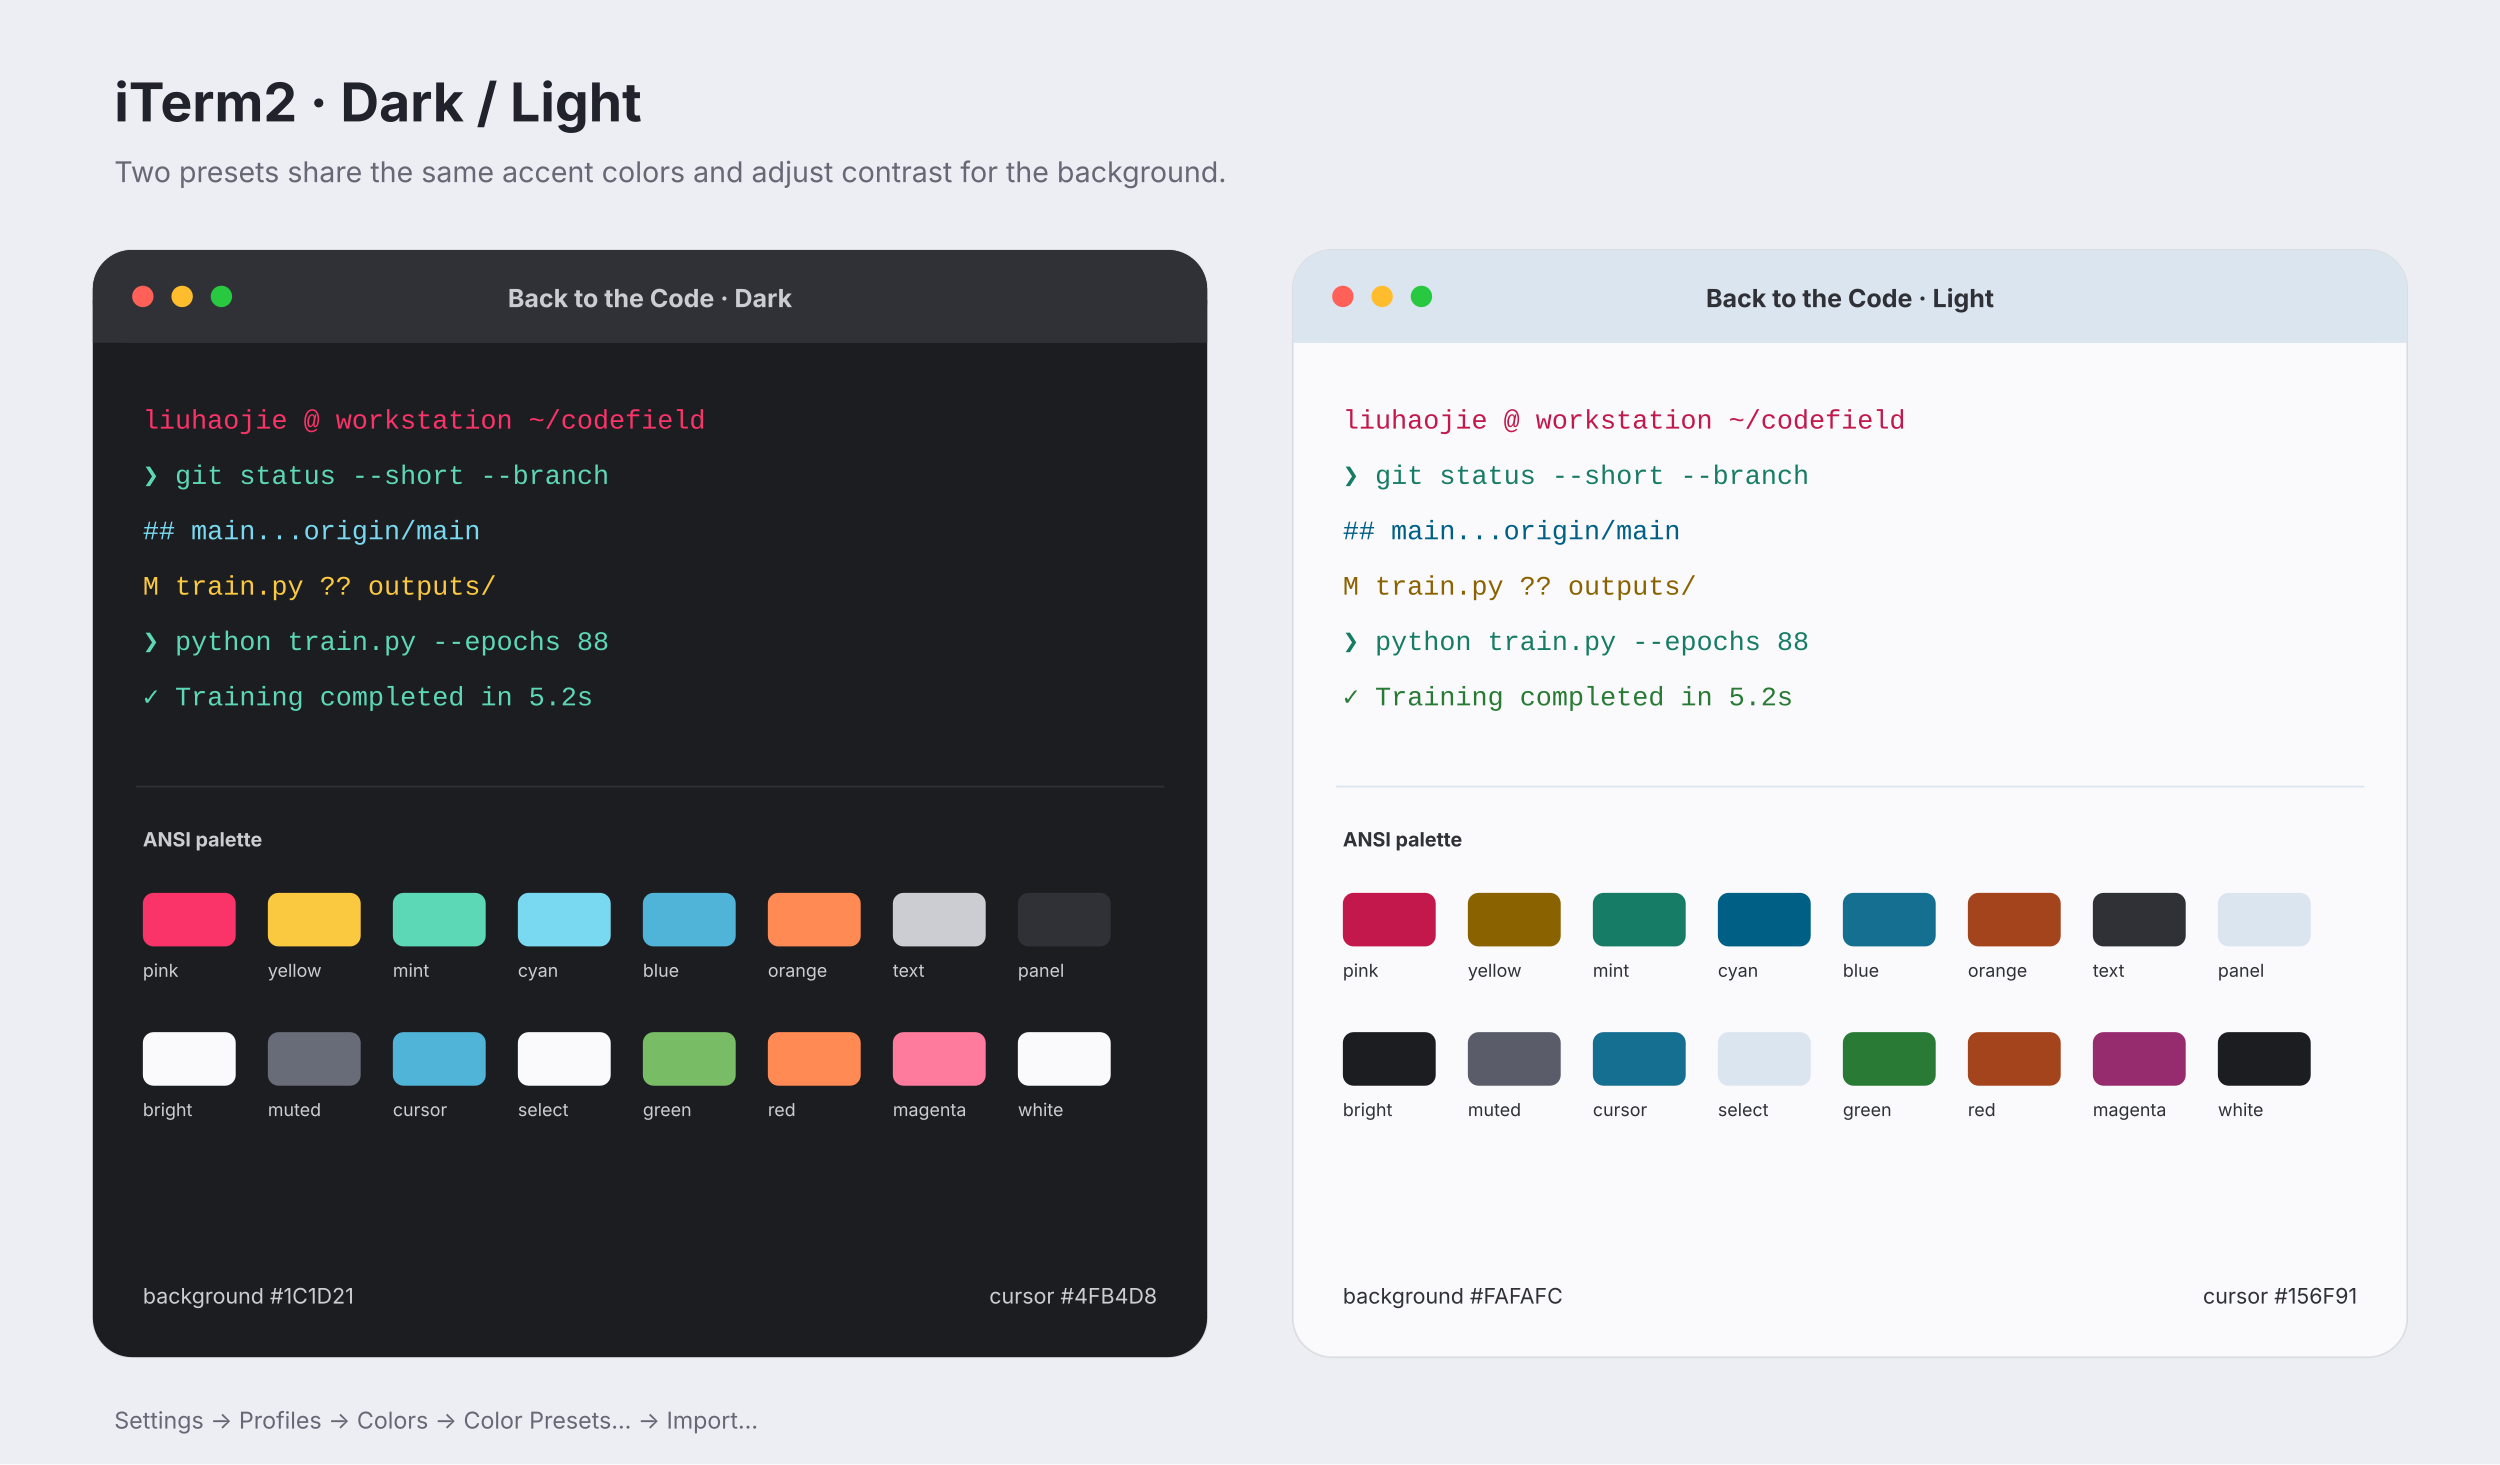
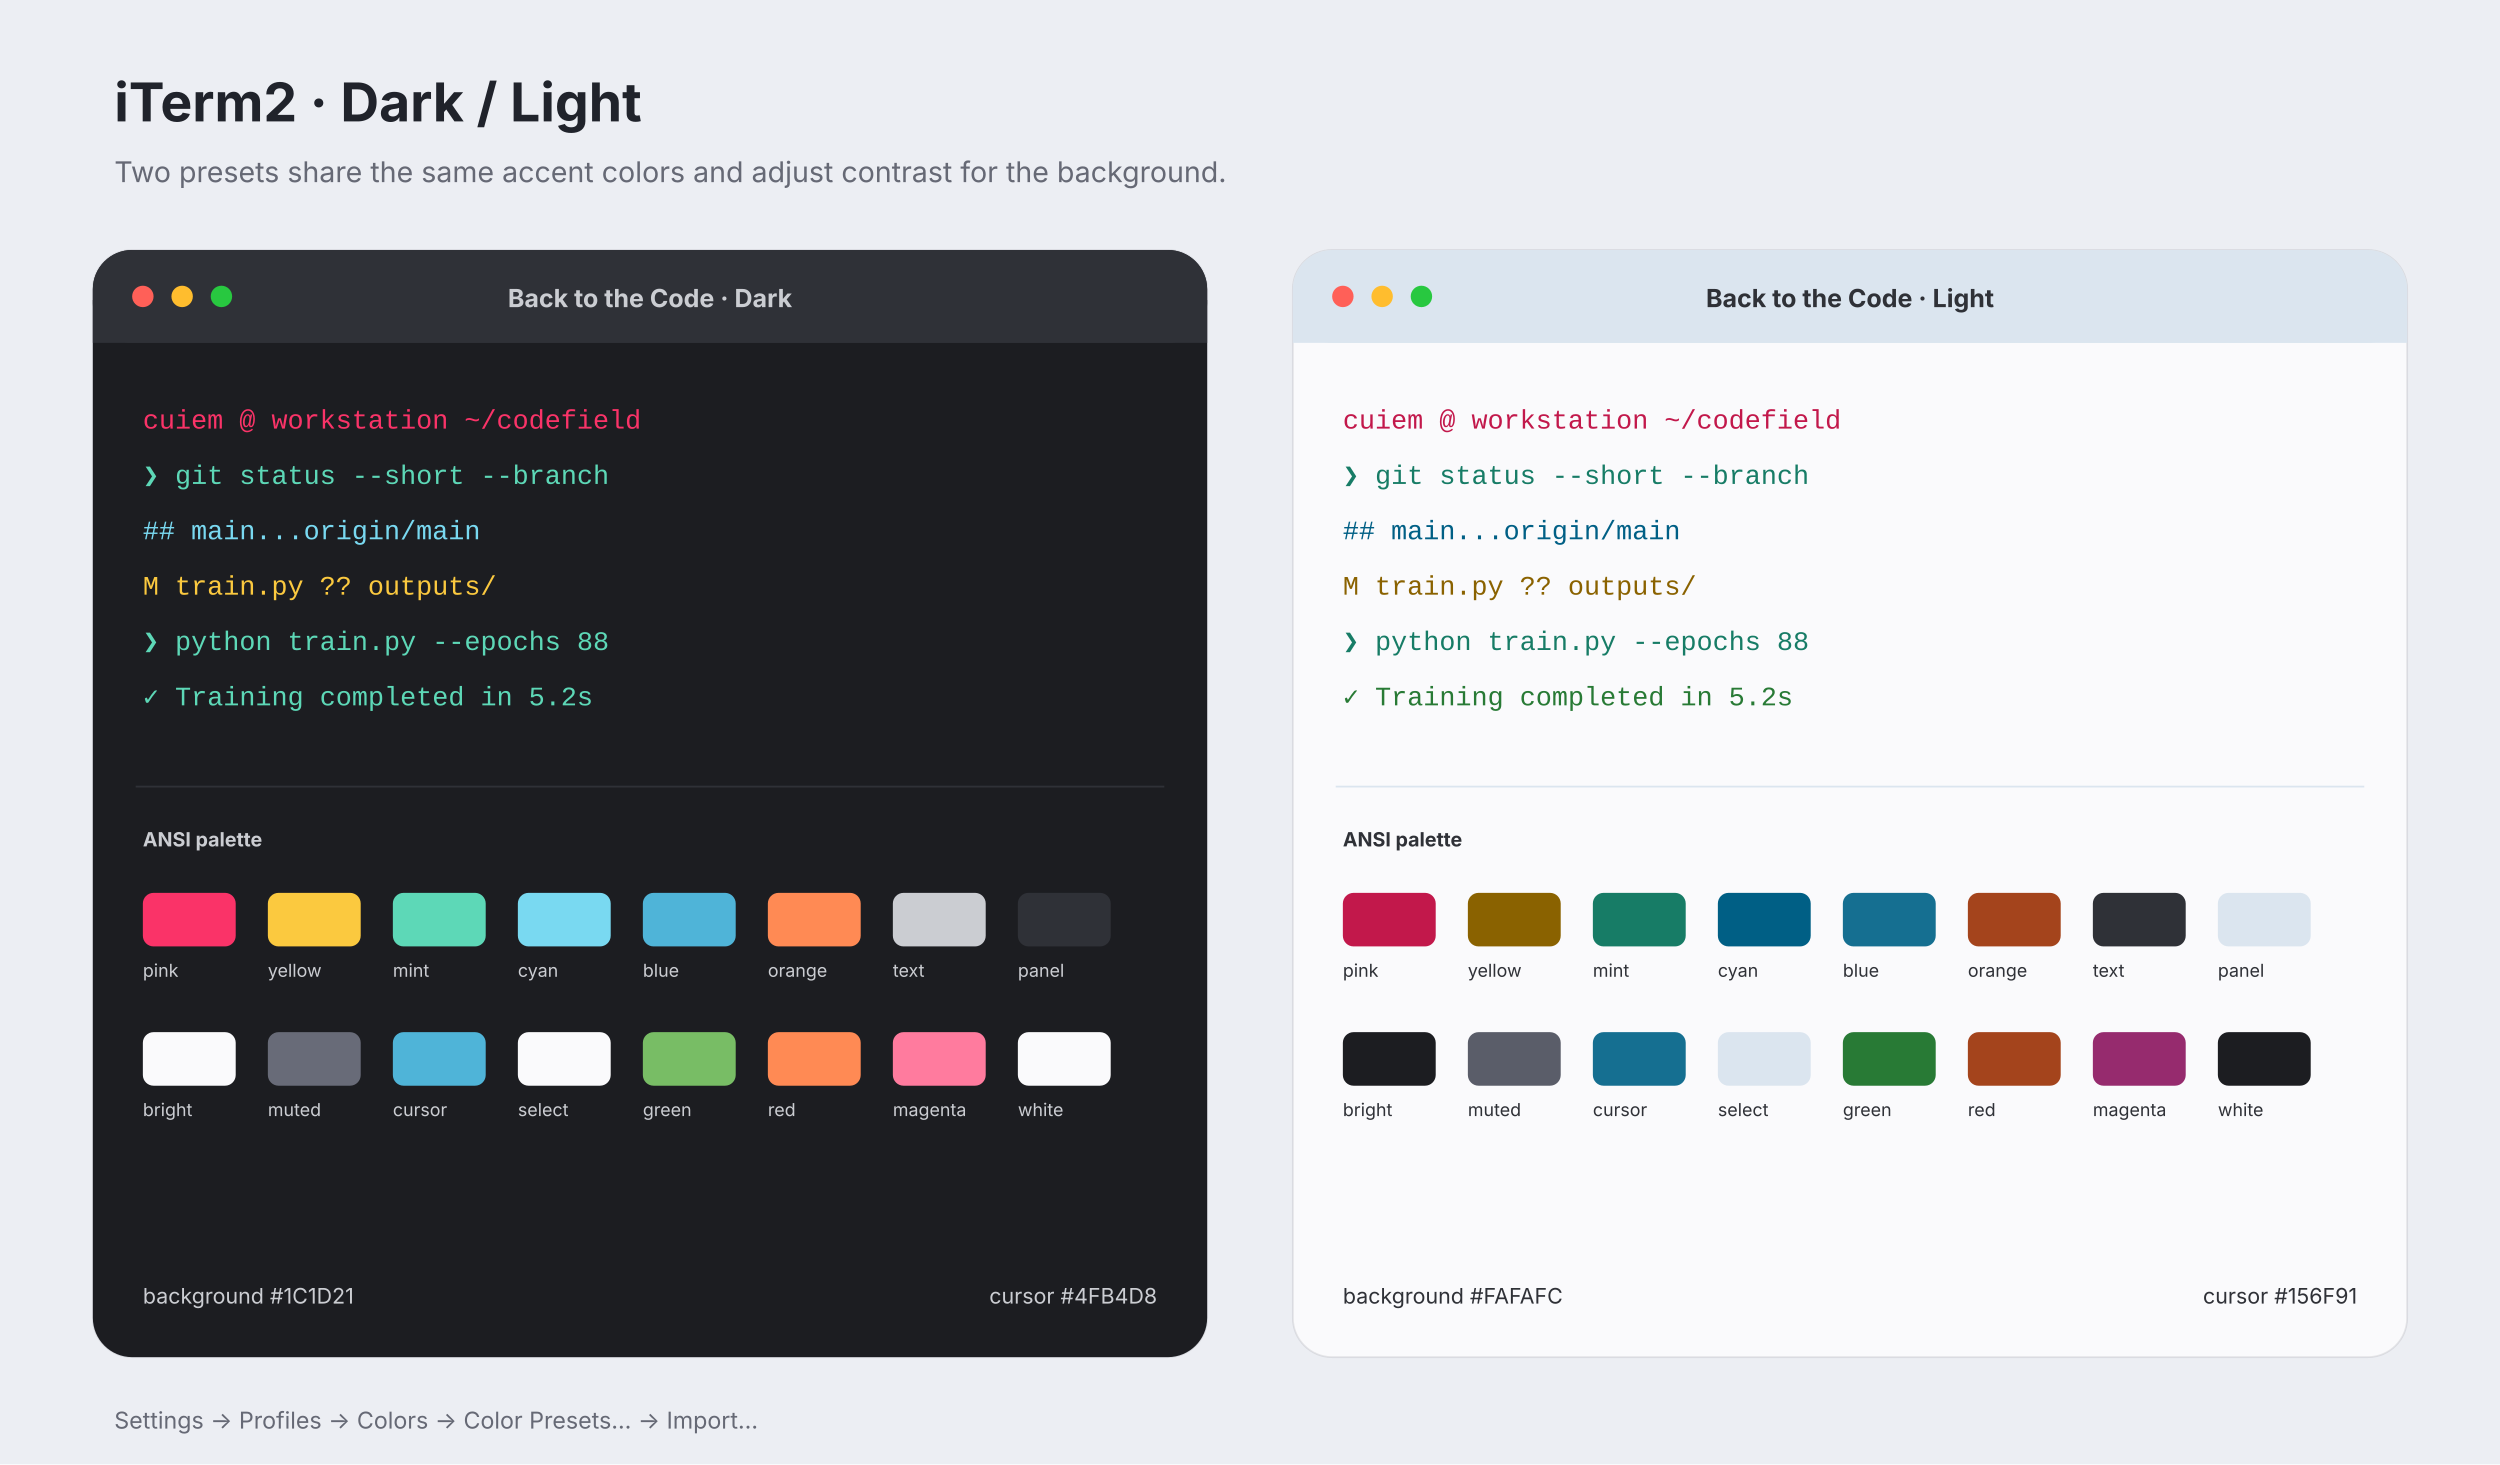
<svg xmlns="http://www.w3.org/2000/svg" width="1400" height="820" viewBox="0 0 1400 820" role="img" aria-labelledby="title desc">
  <rect x="0" y="0" width="1400" height="820" rx="0" fill="#eceef3" stroke="none" stroke-width="0" />
  <text x="64" y="68" fill="#20232b" font-family="-apple-system,BlinkMacSystemFont,&quot;Segoe UI&quot;,sans-serif" font-size="30px" font-weight="700" text-anchor="start">iTerm2 · Dark / Light</text>
  <text x="64" y="102" fill="#666975" font-family="-apple-system,BlinkMacSystemFont,&quot;Segoe UI&quot;,sans-serif" font-size="16px" font-weight="400" text-anchor="start">Two presets share the same accent colors and adjust contrast for the background.</text>
  <rect x="52" y="140" width="624" height="620" rx="22" fill="#1c1d21" stroke="#1c1d2118" stroke-width="1" />
  <rect x="52" y="140" width="624" height="52" rx="22" fill="#2f3137" stroke="none" stroke-width="0" />
  <rect x="52" y="168" width="624" height="24" rx="0" fill="#2f3137" stroke="none" stroke-width="0" />
  <circle cx="80" cy="166" r="6" fill="#ff6058" />
  <circle cx="102" cy="166" r="6" fill="#ffbd2e" />
  <circle cx="124" cy="166" r="6" fill="#28c840" />
  <text x="364" y="172" fill="#cbcdd2" font-family="-apple-system,BlinkMacSystemFont,&quot;Segoe UI&quot;,sans-serif" font-size="14px" font-weight="650" text-anchor="middle">Back to the Code · Dark</text>
-   <text x="80" y="240" fill="#fa3368" font-family="SFMono-Regular,Menlo,Monaco,Consolas,&quot;Liberation Mono&quot;,monospace" font-size="15px" font-weight="400" text-anchor="start">liuhaojie @ workstation  ~/codefield</text>
+   <text x="80" y="240" fill="#fa3368" font-family="SFMono-Regular,Menlo,Monaco,Consolas,&quot;Liberation Mono&quot;,monospace" font-size="15px" font-weight="400" text-anchor="start">cuiem @ workstation  ~/codefield</text>
  <text x="80" y="271" fill="#5dd8b7" font-family="SFMono-Regular,Menlo,Monaco,Consolas,&quot;Liberation Mono&quot;,monospace" font-size="15px" font-weight="400" text-anchor="start">❯ git status --short --branch</text>
  <text x="80" y="302" fill="#79d9f1" font-family="SFMono-Regular,Menlo,Monaco,Consolas,&quot;Liberation Mono&quot;,monospace" font-size="15px" font-weight="400" text-anchor="start">## main...origin/main</text>
  <text x="80" y="333" fill="#fbc93f" font-family="SFMono-Regular,Menlo,Monaco,Consolas,&quot;Liberation Mono&quot;,monospace" font-size="15px" font-weight="400" text-anchor="start"> M train.py    ?? outputs/</text>
  <text x="80" y="364" fill="#5dd8b7" font-family="SFMono-Regular,Menlo,Monaco,Consolas,&quot;Liberation Mono&quot;,monospace" font-size="15px" font-weight="400" text-anchor="start">❯ python train.py --epochs 88</text>
  <text x="80" y="395" fill="#5dd8b7" font-family="SFMono-Regular,Menlo,Monaco,Consolas,&quot;Liberation Mono&quot;,monospace" font-size="15px" font-weight="400" text-anchor="start">✓ Training completed in 5.2s</text>
  <rect x="76" y="440" width="576" height="1" rx="0" fill="#2f3137" stroke="none" stroke-width="0" />
  <text x="80" y="474" fill="#cbcdd2" font-family="-apple-system,BlinkMacSystemFont,&quot;Segoe UI&quot;,sans-serif" font-size="11px" font-weight="700" text-anchor="start">ANSI palette</text>
  <rect x="80" y="500" width="52" height="30" rx="6" fill="#fa3368" stroke="none" stroke-width="0" />
  <text x="80" y="547" fill="#cbcdd2" font-family="-apple-system,BlinkMacSystemFont,&quot;Segoe UI&quot;,sans-serif" font-size="10px" font-weight="400" text-anchor="start">pink</text>
  <rect x="150" y="500" width="52" height="30" rx="6" fill="#fbc93f" stroke="none" stroke-width="0" />
  <text x="150" y="547" fill="#cbcdd2" font-family="-apple-system,BlinkMacSystemFont,&quot;Segoe UI&quot;,sans-serif" font-size="10px" font-weight="400" text-anchor="start">yellow</text>
  <rect x="220" y="500" width="52" height="30" rx="6" fill="#5dd8b7" stroke="none" stroke-width="0" />
  <text x="220" y="547" fill="#cbcdd2" font-family="-apple-system,BlinkMacSystemFont,&quot;Segoe UI&quot;,sans-serif" font-size="10px" font-weight="400" text-anchor="start">mint</text>
  <rect x="290" y="500" width="52" height="30" rx="6" fill="#79d9f1" stroke="none" stroke-width="0" />
  <text x="290" y="547" fill="#cbcdd2" font-family="-apple-system,BlinkMacSystemFont,&quot;Segoe UI&quot;,sans-serif" font-size="10px" font-weight="400" text-anchor="start">cyan</text>
  <rect x="360" y="500" width="52" height="30" rx="6" fill="#4fb4d8" stroke="none" stroke-width="0" />
  <text x="360" y="547" fill="#cbcdd2" font-family="-apple-system,BlinkMacSystemFont,&quot;Segoe UI&quot;,sans-serif" font-size="10px" font-weight="400" text-anchor="start">blue</text>
  <rect x="430" y="500" width="52" height="30" rx="6" fill="#ff8a54" stroke="none" stroke-width="0" />
  <text x="430" y="547" fill="#cbcdd2" font-family="-apple-system,BlinkMacSystemFont,&quot;Segoe UI&quot;,sans-serif" font-size="10px" font-weight="400" text-anchor="start">orange</text>
  <rect x="500" y="500" width="52" height="30" rx="6" fill="#cbcdd2" stroke="none" stroke-width="0" />
  <text x="500" y="547" fill="#cbcdd2" font-family="-apple-system,BlinkMacSystemFont,&quot;Segoe UI&quot;,sans-serif" font-size="10px" font-weight="400" text-anchor="start">text</text>
  <rect x="570" y="500" width="52" height="30" rx="6" fill="#2f3137" stroke="none" stroke-width="0" />
  <text x="570" y="547" fill="#cbcdd2" font-family="-apple-system,BlinkMacSystemFont,&quot;Segoe UI&quot;,sans-serif" font-size="10px" font-weight="400" text-anchor="start">panel</text>
  <rect x="80" y="578" width="52" height="30" rx="6" fill="#fafafc" stroke="none" stroke-width="0" />
  <text x="80" y="625" fill="#cbcdd2" font-family="-apple-system,BlinkMacSystemFont,&quot;Segoe UI&quot;,sans-serif" font-size="10px" font-weight="400" text-anchor="start">bright</text>
  <rect x="150" y="578" width="52" height="30" rx="6" fill="#686b78" stroke="none" stroke-width="0" />
  <text x="150" y="625" fill="#cbcdd2" font-family="-apple-system,BlinkMacSystemFont,&quot;Segoe UI&quot;,sans-serif" font-size="10px" font-weight="400" text-anchor="start">muted</text>
  <rect x="220" y="578" width="52" height="30" rx="6" fill="#4fb4d8" stroke="none" stroke-width="0" />
  <text x="220" y="625" fill="#cbcdd2" font-family="-apple-system,BlinkMacSystemFont,&quot;Segoe UI&quot;,sans-serif" font-size="10px" font-weight="400" text-anchor="start">cursor</text>
  <rect x="290" y="578" width="52" height="30" rx="6" fill="#fafafc" stroke="none" stroke-width="0" />
  <text x="290" y="625" fill="#cbcdd2" font-family="-apple-system,BlinkMacSystemFont,&quot;Segoe UI&quot;,sans-serif" font-size="10px" font-weight="400" text-anchor="start">select</text>
  <rect x="360" y="578" width="52" height="30" rx="6" fill="#78bd65" stroke="none" stroke-width="0" />
  <text x="360" y="625" fill="#cbcdd2" font-family="-apple-system,BlinkMacSystemFont,&quot;Segoe UI&quot;,sans-serif" font-size="10px" font-weight="400" text-anchor="start">green</text>
  <rect x="430" y="578" width="52" height="30" rx="6" fill="#ff8a54" stroke="none" stroke-width="0" />
  <text x="430" y="625" fill="#cbcdd2" font-family="-apple-system,BlinkMacSystemFont,&quot;Segoe UI&quot;,sans-serif" font-size="10px" font-weight="400" text-anchor="start">red</text>
  <rect x="500" y="578" width="52" height="30" rx="6" fill="#ff7b9e" stroke="none" stroke-width="0" />
  <text x="500" y="625" fill="#cbcdd2" font-family="-apple-system,BlinkMacSystemFont,&quot;Segoe UI&quot;,sans-serif" font-size="10px" font-weight="400" text-anchor="start">magenta</text>
  <rect x="570" y="578" width="52" height="30" rx="6" fill="#fafafc" stroke="none" stroke-width="0" />
  <text x="570" y="625" fill="#cbcdd2" font-family="-apple-system,BlinkMacSystemFont,&quot;Segoe UI&quot;,sans-serif" font-size="10px" font-weight="400" text-anchor="start">white</text>
  <text x="80" y="730" fill="#cbcdd2" font-family="-apple-system,BlinkMacSystemFont,&quot;Segoe UI&quot;,sans-serif" font-size="12px" font-weight="400" text-anchor="start">background  #1C1D21</text>
  <text x="648" y="730" fill="#cbcdd2" font-family="-apple-system,BlinkMacSystemFont,&quot;Segoe UI&quot;,sans-serif" font-size="12px" font-weight="400" text-anchor="end">cursor  #4FB4D8</text>
  <rect x="724" y="140" width="624" height="620" rx="22" fill="#fafafc" stroke="#1c1d2118" stroke-width="1" />
  <rect x="724" y="140" width="624" height="52" rx="22" fill="#dbe5ef" stroke="none" stroke-width="0" />
  <rect x="724" y="168" width="624" height="24" rx="0" fill="#dbe5ef" stroke="none" stroke-width="0" />
  <circle cx="752" cy="166" r="6" fill="#ff6058" />
  <circle cx="774" cy="166" r="6" fill="#ffbd2e" />
  <circle cx="796" cy="166" r="6" fill="#28c840" />
  <text x="1036" y="172" fill="#2f3137" font-family="-apple-system,BlinkMacSystemFont,&quot;Segoe UI&quot;,sans-serif" font-size="14px" font-weight="650" text-anchor="middle">Back to the Code · Light</text>
-   <text x="752" y="240" fill="#c2184b" font-family="SFMono-Regular,Menlo,Monaco,Consolas,&quot;Liberation Mono&quot;,monospace" font-size="15px" font-weight="400" text-anchor="start">liuhaojie @ workstation  ~/codefield</text>
+   <text x="752" y="240" fill="#c2184b" font-family="SFMono-Regular,Menlo,Monaco,Consolas,&quot;Liberation Mono&quot;,monospace" font-size="15px" font-weight="400" text-anchor="start">cuiem @ workstation  ~/codefield</text>
  <text x="752" y="271" fill="#177c66" font-family="SFMono-Regular,Menlo,Monaco,Consolas,&quot;Liberation Mono&quot;,monospace" font-size="15px" font-weight="400" text-anchor="start">❯ git status --short --branch</text>
  <text x="752" y="302" fill="#005f85" font-family="SFMono-Regular,Menlo,Monaco,Consolas,&quot;Liberation Mono&quot;,monospace" font-size="15px" font-weight="400" text-anchor="start">## main...origin/main</text>
  <text x="752" y="333" fill="#8a6200" font-family="SFMono-Regular,Menlo,Monaco,Consolas,&quot;Liberation Mono&quot;,monospace" font-size="15px" font-weight="400" text-anchor="start"> M train.py    ?? outputs/</text>
  <text x="752" y="364" fill="#177c66" font-family="SFMono-Regular,Menlo,Monaco,Consolas,&quot;Liberation Mono&quot;,monospace" font-size="15px" font-weight="400" text-anchor="start">❯ python train.py --epochs 88</text>
  <text x="752" y="395" fill="#287a35" font-family="SFMono-Regular,Menlo,Monaco,Consolas,&quot;Liberation Mono&quot;,monospace" font-size="15px" font-weight="400" text-anchor="start">✓ Training completed in 5.2s</text>
  <rect x="748" y="440" width="576" height="1" rx="0" fill="#dbe5ef" stroke="none" stroke-width="0" />
  <text x="752" y="474" fill="#2f3137" font-family="-apple-system,BlinkMacSystemFont,&quot;Segoe UI&quot;,sans-serif" font-size="11px" font-weight="700" text-anchor="start">ANSI palette</text>
  <rect x="752" y="500" width="52" height="30" rx="6" fill="#c2184b" stroke="none" stroke-width="0" />
  <text x="752" y="547" fill="#2f3137" font-family="-apple-system,BlinkMacSystemFont,&quot;Segoe UI&quot;,sans-serif" font-size="10px" font-weight="400" text-anchor="start">pink</text>
  <rect x="822" y="500" width="52" height="30" rx="6" fill="#8a6200" stroke="none" stroke-width="0" />
  <text x="822" y="547" fill="#2f3137" font-family="-apple-system,BlinkMacSystemFont,&quot;Segoe UI&quot;,sans-serif" font-size="10px" font-weight="400" text-anchor="start">yellow</text>
  <rect x="892" y="500" width="52" height="30" rx="6" fill="#177c66" stroke="none" stroke-width="0" />
  <text x="892" y="547" fill="#2f3137" font-family="-apple-system,BlinkMacSystemFont,&quot;Segoe UI&quot;,sans-serif" font-size="10px" font-weight="400" text-anchor="start">mint</text>
  <rect x="962" y="500" width="52" height="30" rx="6" fill="#005f85" stroke="none" stroke-width="0" />
  <text x="962" y="547" fill="#2f3137" font-family="-apple-system,BlinkMacSystemFont,&quot;Segoe UI&quot;,sans-serif" font-size="10px" font-weight="400" text-anchor="start">cyan</text>
  <rect x="1032" y="500" width="52" height="30" rx="6" fill="#156f91" stroke="none" stroke-width="0" />
  <text x="1032" y="547" fill="#2f3137" font-family="-apple-system,BlinkMacSystemFont,&quot;Segoe UI&quot;,sans-serif" font-size="10px" font-weight="400" text-anchor="start">blue</text>
  <rect x="1102" y="500" width="52" height="30" rx="6" fill="#a4441c" stroke="none" stroke-width="0" />
  <text x="1102" y="547" fill="#2f3137" font-family="-apple-system,BlinkMacSystemFont,&quot;Segoe UI&quot;,sans-serif" font-size="10px" font-weight="400" text-anchor="start">orange</text>
  <rect x="1172" y="500" width="52" height="30" rx="6" fill="#2f3137" stroke="none" stroke-width="0" />
  <text x="1172" y="547" fill="#2f3137" font-family="-apple-system,BlinkMacSystemFont,&quot;Segoe UI&quot;,sans-serif" font-size="10px" font-weight="400" text-anchor="start">text</text>
  <rect x="1242" y="500" width="52" height="30" rx="6" fill="#dbe5ef" stroke="none" stroke-width="0" />
  <text x="1242" y="547" fill="#2f3137" font-family="-apple-system,BlinkMacSystemFont,&quot;Segoe UI&quot;,sans-serif" font-size="10px" font-weight="400" text-anchor="start">panel</text>
  <rect x="752" y="578" width="52" height="30" rx="6" fill="#1c1d21" stroke="none" stroke-width="0" />
  <text x="752" y="625" fill="#2f3137" font-family="-apple-system,BlinkMacSystemFont,&quot;Segoe UI&quot;,sans-serif" font-size="10px" font-weight="400" text-anchor="start">bright</text>
  <rect x="822" y="578" width="52" height="30" rx="6" fill="#5a5d69" stroke="none" stroke-width="0" />
  <text x="822" y="625" fill="#2f3137" font-family="-apple-system,BlinkMacSystemFont,&quot;Segoe UI&quot;,sans-serif" font-size="10px" font-weight="400" text-anchor="start">muted</text>
  <rect x="892" y="578" width="52" height="30" rx="6" fill="#156f91" stroke="none" stroke-width="0" />
  <text x="892" y="625" fill="#2f3137" font-family="-apple-system,BlinkMacSystemFont,&quot;Segoe UI&quot;,sans-serif" font-size="10px" font-weight="400" text-anchor="start">cursor</text>
  <rect x="962" y="578" width="52" height="30" rx="6" fill="#dbe5ef" stroke="none" stroke-width="0" />
  <text x="962" y="625" fill="#2f3137" font-family="-apple-system,BlinkMacSystemFont,&quot;Segoe UI&quot;,sans-serif" font-size="10px" font-weight="400" text-anchor="start">select</text>
  <rect x="1032" y="578" width="52" height="30" rx="6" fill="#287a35" stroke="none" stroke-width="0" />
  <text x="1032" y="625" fill="#2f3137" font-family="-apple-system,BlinkMacSystemFont,&quot;Segoe UI&quot;,sans-serif" font-size="10px" font-weight="400" text-anchor="start">green</text>
  <rect x="1102" y="578" width="52" height="30" rx="6" fill="#a4441c" stroke="none" stroke-width="0" />
  <text x="1102" y="625" fill="#2f3137" font-family="-apple-system,BlinkMacSystemFont,&quot;Segoe UI&quot;,sans-serif" font-size="10px" font-weight="400" text-anchor="start">red</text>
  <rect x="1172" y="578" width="52" height="30" rx="6" fill="#962b6e" stroke="none" stroke-width="0" />
  <text x="1172" y="625" fill="#2f3137" font-family="-apple-system,BlinkMacSystemFont,&quot;Segoe UI&quot;,sans-serif" font-size="10px" font-weight="400" text-anchor="start">magenta</text>
  <rect x="1242" y="578" width="52" height="30" rx="6" fill="#1c1d21" stroke="none" stroke-width="0" />
  <text x="1242" y="625" fill="#2f3137" font-family="-apple-system,BlinkMacSystemFont,&quot;Segoe UI&quot;,sans-serif" font-size="10px" font-weight="400" text-anchor="start">white</text>
  <text x="752" y="730" fill="#2f3137" font-family="-apple-system,BlinkMacSystemFont,&quot;Segoe UI&quot;,sans-serif" font-size="12px" font-weight="400" text-anchor="start">background  #FAFAFC</text>
  <text x="1320" y="730" fill="#2f3137" font-family="-apple-system,BlinkMacSystemFont,&quot;Segoe UI&quot;,sans-serif" font-size="12px" font-weight="400" text-anchor="end">cursor  #156F91</text>
  <text x="64" y="800" fill="#666975" font-family="-apple-system,BlinkMacSystemFont,&quot;Segoe UI&quot;,sans-serif" font-size="13px" font-weight="400" text-anchor="start">Settings → Profiles → Colors → Color Presets… → Import…</text>
</svg>
